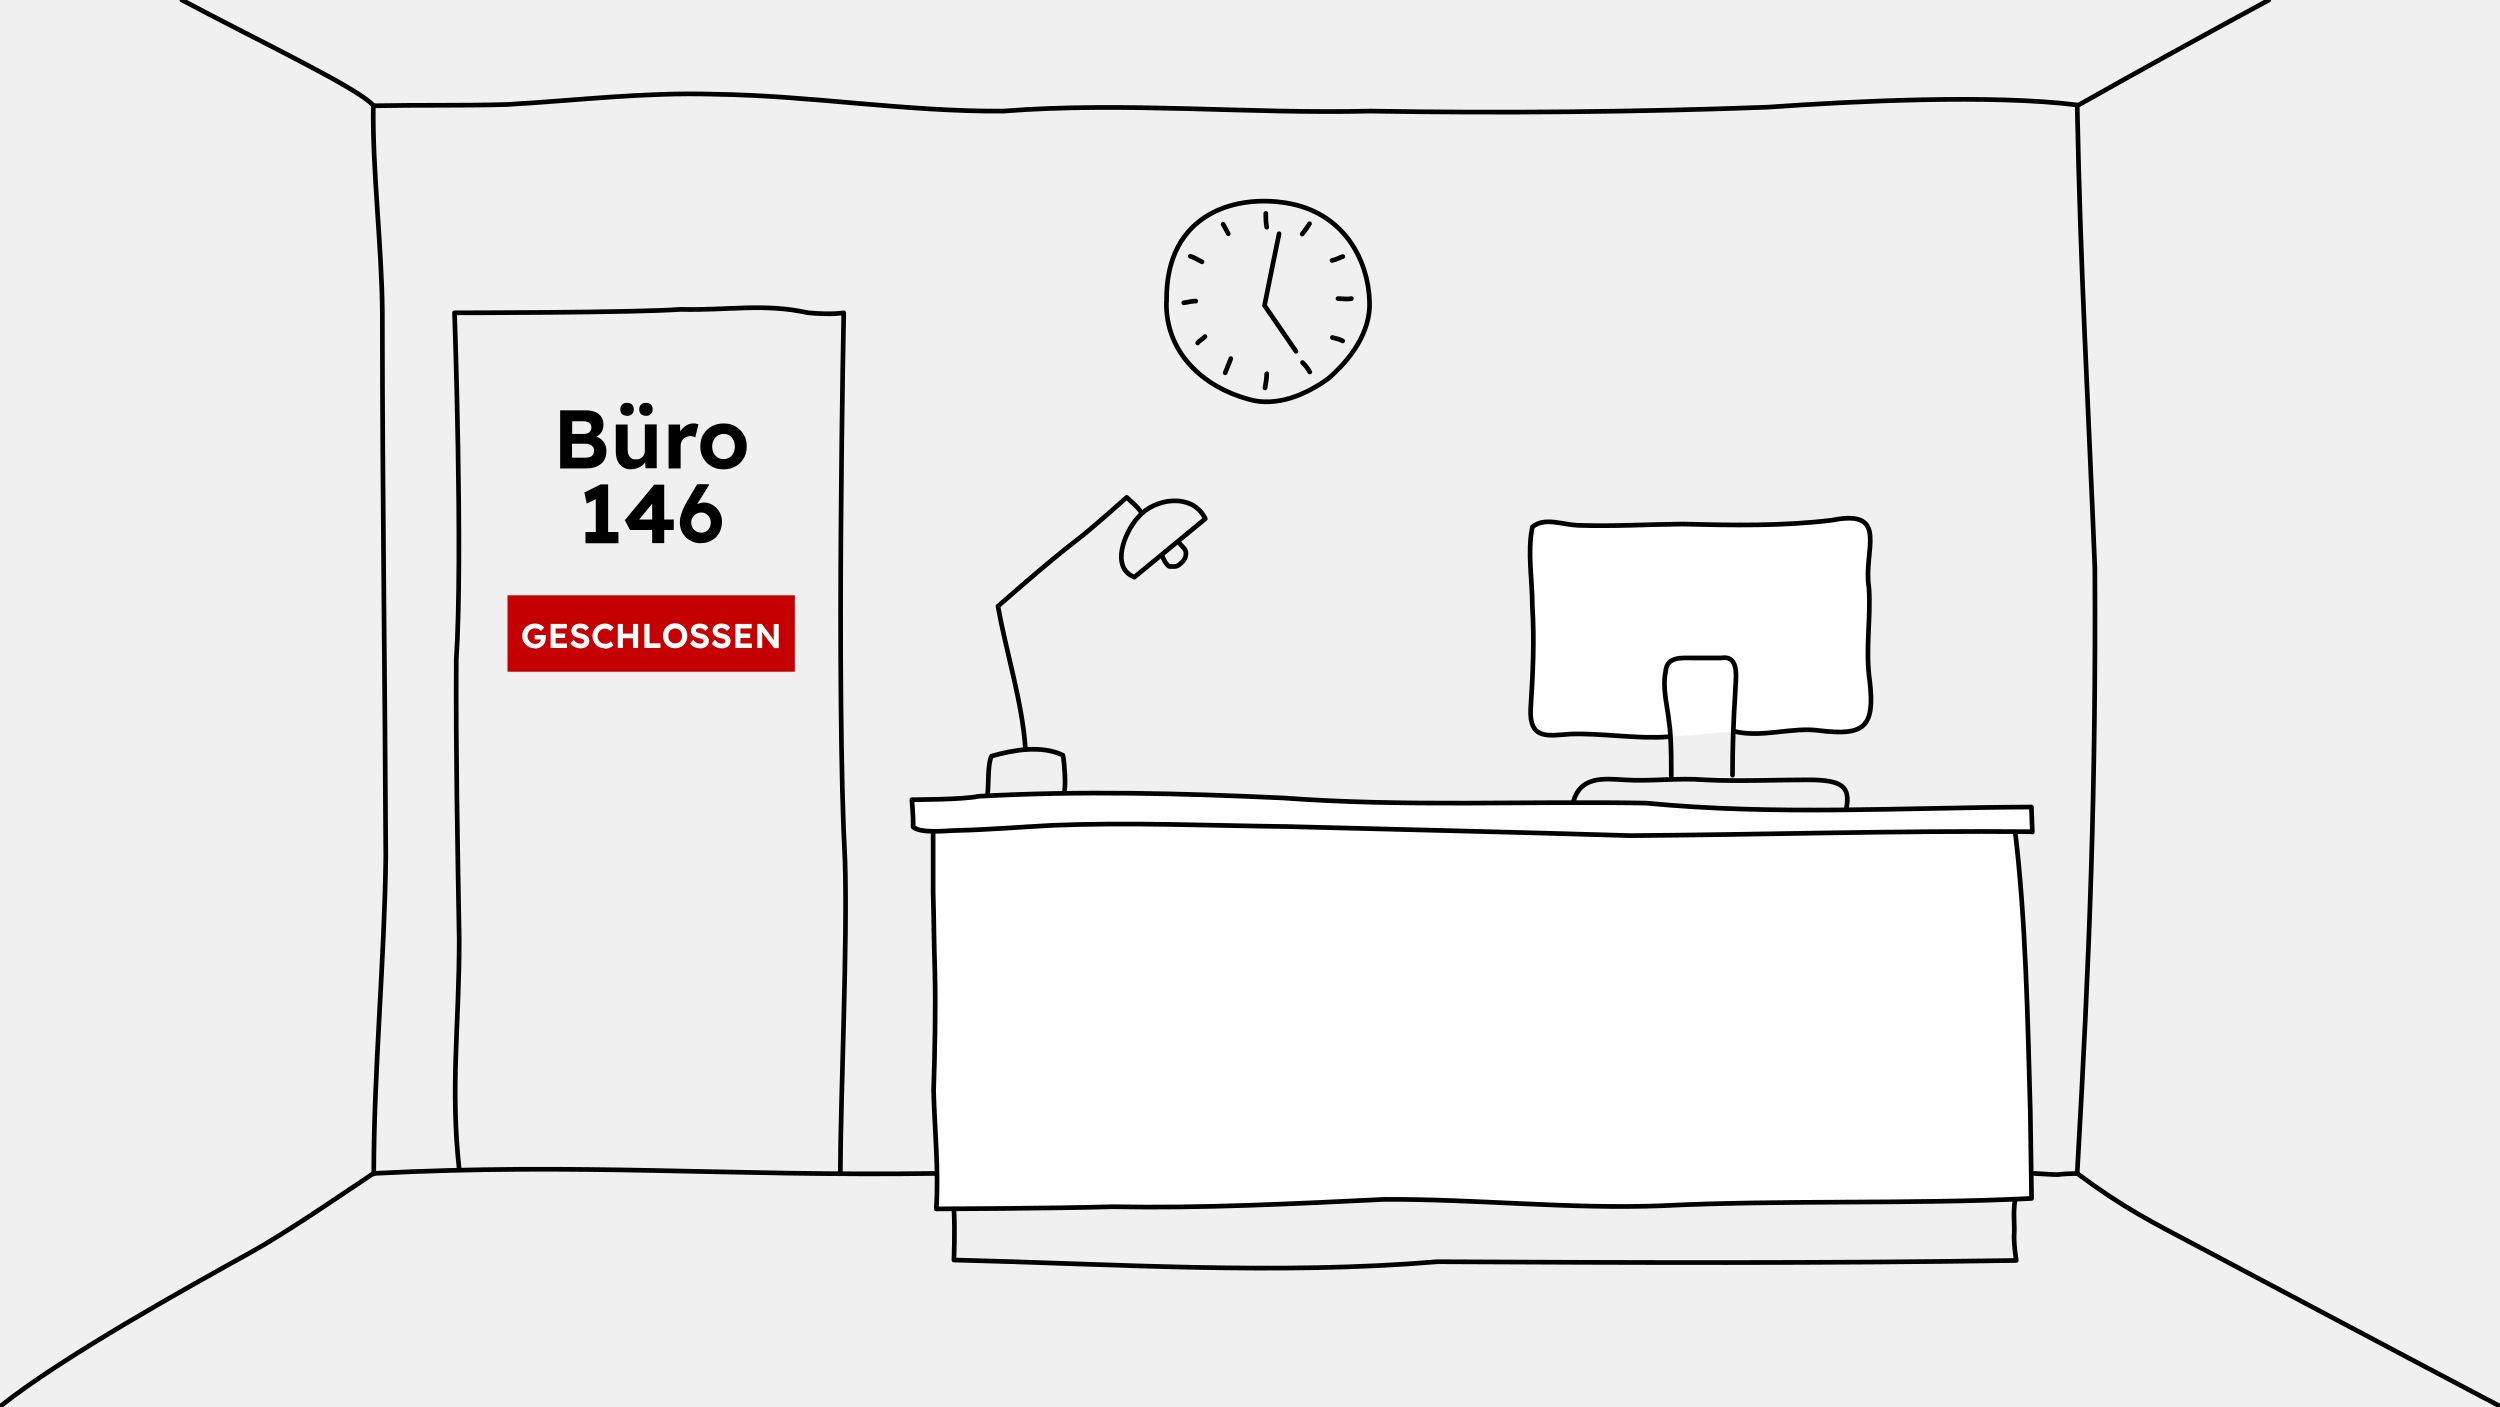
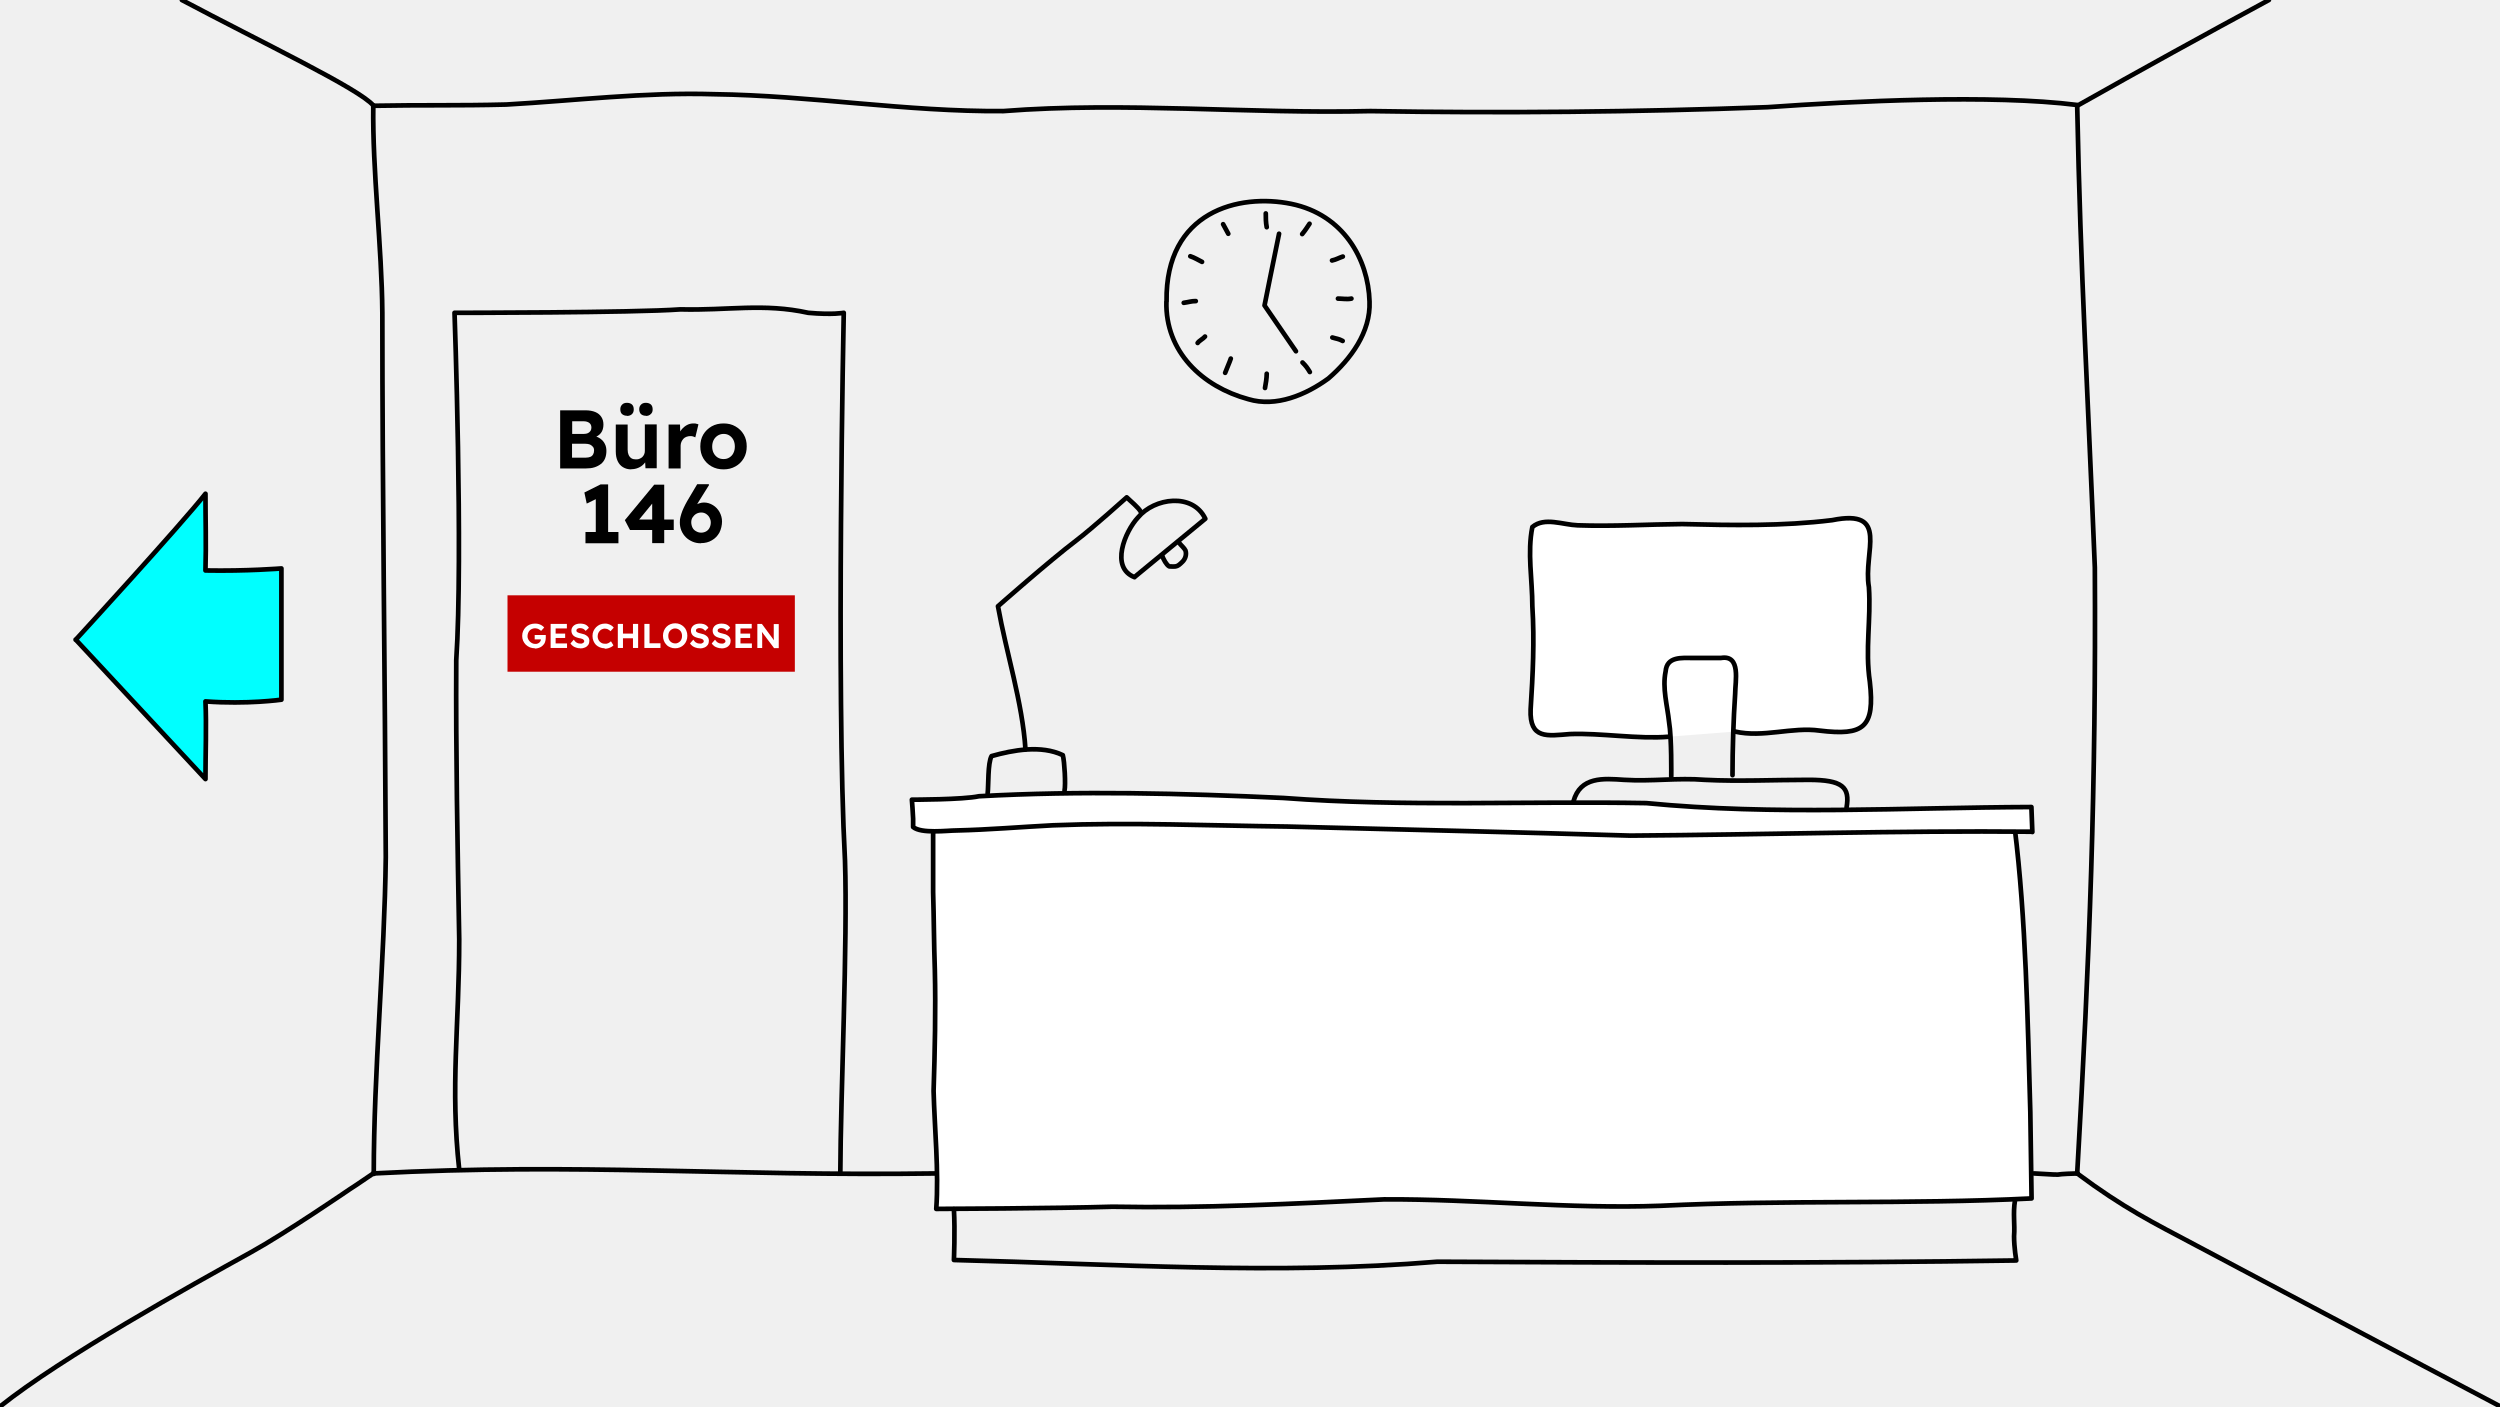
<svg xmlns="http://www.w3.org/2000/svg" id="Ebene_1" version="1.1" viewBox="0 0 1600 900">
  <defs>
    <style>
      .st0 {
        fill: none;
      }

-       .st0, .st1 {
+       .st0, .st1, .st2 {
        stroke: #000;
        stroke-linecap: round;
        stroke-linejoin: round;
        stroke-width: 3px;
      }

-       .st2 {
+       .st3 {
        isolation: isolate;
      }

-       .st1, .st3 {
+       .st1, .st4 {
        fill: #fff;
      }

-       .st4 {
+       .st2 {
+         fill: aqua;
+       }
+ 
+       .st5 {
        fill: #c50000;
      }
    </style>
  </defs>
  <g>
    <path id="STROKE_6031ec8b-01cc-4e4b-8d24-2be38e2d8f56" class="st0" d="M116.4,0c50.4,26.8,114,57,122.7,67.7" />
    <path class="st0" d="M754.8,347.6c.8,1.1,3.3,3.3,3.9,4.7.8,2.5,0,5.3-1.9,7.2s-3,2.8-4.4,3-3,0-4.1,0c-1.9-1.1-3.6-4.4-4.7-7.2" />
    <path id="STROKE_da41113a-9994-4f39-842c-dda22ac45b0e" class="st0" d="M238.9,67.7c31-.6,54.5,0,85.2-.8,44-2.5,88.5-8,133-6.6,61.9.8,122.8,11.3,185,10.8,78-6.1,157.1,1.9,235,0,83.5,1.4,170.9.6,254.1-2.5,55-3.9,143.5-8.3,198.3-1.4" />
    <path id="STROKE_5b5ad666-49bc-40df-8f70-1cd42237293e" class="st0" d="M1329.4,67.7c2.2,108.9,6.9,185.5,11.3,295.6.8,140.2-3.3,248-11.3,387.7" />
    <path id="STROKE_31aba2ec-5a91-4a64-9b31-7144774a86de" class="st0" d="M1301.8,751c25.7,1.4,5.5.6,27.9,0" />
    <path id="STROKE_31aba2ec-5a91-4a64-9b31-7144774a86de1" class="st0" d="M238.9,751c132.5-6.9,227,1.9,360.3,0" />
    <path id="STROKE_1ed6a108-c9b3-4dbf-be97-7987f2c2c2ab" class="st0" d="M238.9,67.7c-.6,41.5,5.5,90.4,5.8,132.5,0,115.6,1.7,233.1,2.2,348.4-.8,65.8-7.7,137.7-7.7,202.7" />
    <path id="STROKE_4f2358d6-7f7a-4e00-8ae1-6ebb16d7fda65" class="st0" d="M1329.4,751c30.1,22.4,48.1,31.2,75.8,45.9,0,0,150,79.6,194.8,103.1" />
    <path id="STROKE_aa5bbd3e-b2d1-4ccf-b134-896ec2b31f7d" class="st0" d="M1329.4,67.7c40.4-22.8,81.4-45.4,122.7-67.7" />
    <path id="STROKE_c113f0ad-fb59-4f24-8aae-b740d1b92a58" class="st0" d="M293.9,748.5c-5.8-52.8,0-92.1,0-147.4-1.1-61.7-2.2-117.8-1.9-178.6,4.4-67.2-1.1-222.3-1.1-222.3,0,0,114.8,0,144.6-2.2,30.4.8,53.1-4.1,81.8,2.2,15.8,1.4,22.7,0,22.7,0,0,0-5,242.2.8,350.6,1.7,52.8-2.8,149-3,200.2" />
    <g id="New_Layer_2">
      <path id="STROKE_52e74859-bf54-442f-83d7-8f3dd16ac7ef" class="st1" d="M1289.4,529.8c7.2,58.1,8.3,123.6,10,181.9l.8,55.3c-78.3,3.9-158.7.8-237.3,4.7-58.9,2.2-118.3-4.4-177-4.1-57.8,2.8-116.1,5.8-173.9,4.7-36.2,1.1-112.8,1.4-112.8,1.4,1.7-24.1-1.1-51.7-1.7-75.5.8-25.2,1.4-52,.8-77.4-.6-16.9-.6-32.9-1.1-49.8v-43.9l231.3-5.9,460.8,8.7h0Z" />
      <path id="STROKE_5372e7a3-0ded-4138-b6f1-5e9070784710" class="st0" d="M1289.6,768.2c-1.4,8.6,0,15.2-.6,23,0,7.2,1.4,15.5,1.4,15.5-123.9,1.9-246.4,1.4-370.5.8-102.6,8.6-207.4,1.4-309.4-1.1,0,0,.8-18.5,0-32.6" />
      <path id="STROKE_79f92865-255f-4edb-93a8-5fce795786aa" class="st1" d="M1300.4,532.3c-85.4-.8-171.2,1.9-256.9,2.5-73-2.2-146.6-3.9-219.6-5.8-50.3-.6-100.1-2.8-150.1-.8-21.3,1.1-40.6,2.8-61.7,3.3-5.8,0-22.4,2.2-27.7-2.2v-5.3c0-1.9-.8-12.2-.8-12.2,0,0,32.9,0,42.9-2.2,65-3.6,130-1.9,194.9,1.1,77.4,5.8,154.9,1.9,232.3,3.3,81.8,8,164.5,2.8,246.4,2.5l.6,16h0l-.3-.3h0Z" />
      <path id="STROKE_75849cb9-08d7-445a-93e2-e994cebfa5c0" class="st0" d="M632.1,507.7c.6-4.7,0-19.4,2.5-23.8,13.8-3.9,31.8-7.2,45.6-.6,1.1,4.1,1.9,18.8,1.1,22.7" />
      <path id="STROKE_52f6dbc3-dc0a-4002-813f-223e4b1b5681" class="st0" d="M726.1,369.4c-15.8-6.1-6.1-29.3,2.2-38.2,10.5-12.7,35.1-16,43.1.8l-45.3,37.3h0Z" />
      <path id="STROKE_15ae7b3f-09cc-49cf-ae03-1f33b930f6f6" class="st0" d="M656.3,479.6c-1.9-29.9-12.4-62.3-17.6-91.6,0,0,33.2-29.3,50-42,10.5-8,32.4-27.7,32.4-27.7,2.5,2.5,7.5,6.4,9.1,9.4" />
      <path id="STROKE_6b6f122e-84b0-418e-a777-46d284f9ae2d" class="st0" d="M1007,512.9c4.4-16,19.1-14.7,32.4-13.8,18,1.1,34.3-1.4,51.7,0,21.8,1.1,44.5,0,66.4,0s26.5,4.7,24.3,17.7" />
      <path id="STROKE_e2a572ef-6978-40dc-8591-99a96d2a420c" class="st1" d="M1068.1,471.5c-19.4,1.7-44-2.5-63.3-1.7-14.4,1.1-26,3.6-25.2-15.8,1.4-22.1,2.5-43.7,1.1-66.1,0-16.9-3.3-34.3,0-50.6,7.7-6.6,19.6-1.4,29-1.1,22.4.8,44.5-.6,66.9-.8,31.8.8,64.4,1.4,96-2.5,37.3-7.5,19.6,20.2,23.5,42.9,1.4,20.7-2.5,39.8.6,60.6,3.3,29.3-3.9,34.6-32.1,31.2-17.7-2.5-36.2,4.7-54.2.6" />
      <path id="STROKE_b134ffd5-ccd5-446c-bd41-d6838d56b0b3" class="st0" d="M1108.8,496.1c0-16.6.6-35.7,1.7-52,0-8,3.9-25.2-9.1-23h-17.7c-7.5,0-16.9-1.1-17.7,8.6-2.2,10.8,1.1,21.8,2.2,32.4,1.7,10,1.4,34.8,1.4,34.8" />
      <path id="STROKE_c01fe5b7-76da-4587-9536-75e3c49acb29" class="st0" d="M746.5,193c-.8,32.1,23,54.5,52.5,62.5,17.7,5.3,36.8-2.8,51.2-13.3,14.1-12.2,27.1-29.6,26.3-49.2-.8-27.1-16.6-55.6-50-62.5-33.5-6.9-80.7,4.7-79.9,62.2h0v.3h0Z" />
      <path id="STROKE_eb3e85c3-ca00-467f-8e6f-70ad4128918f" class="st0" d="M829.4,224.8l-20.1-29.3s6-30.1,9.3-45.9" />
      <path id="STROKE_f07b3fc5-e985-4b1b-a157-670c7bb52bed" class="st0" d="M838.1,143.2c-1.7,2.5-2.5,3.9-4.7,6.6" />
      <path id="STROKE_6d91ab95-d84b-4264-bbf7-de89578ff132" class="st0" d="M810.1,136.6c0,2.8,0,5.8.6,8.8" />
      <path id="STROKE_12c208cf-09f7-4ffd-9b3a-f2a1562ed51f" class="st0" d="M786.1,149.6c-1.1-2.2-2.2-3.9-3.3-6.1" />
      <path id="STROKE_9d996067-4e7a-41fe-a860-ba2b8c627645" class="st0" d="M761.8,164c2.5.8,5.3,2.5,7.5,3.6" />
      <path id="STROKE_80198ada-1dab-45a6-9115-2e29de9b95aa" class="st0" d="M765.3,192.7c-3,0-4.1.6-7.7,1.1" />
      <path id="STROKE_0fd449c8-98ff-440f-b4a0-8ec03ab732d1" class="st0" d="M771.2,215.4c-1.1,1.4-3.6,2.5-4.7,4.1" />
      <path id="STROKE_90aa59b6-db82-4226-8018-2eeb8bbe32ae" class="st0" d="M787.7,229.5c-.8,2.5-2.5,6.1-3.6,9.1" />
      <path id="STROKE_5cb63e86-6953-4388-a8eb-c1fb8668a941" class="st0" d="M810.7,239.2c0,2.8-.6,6.4-1.1,9.1" />
      <path id="STROKE_2a168a94-3fbf-4afc-8917-b70f856af43a" class="st0" d="M833.6,232c2.2,2.2,3,3.3,4.7,6.1" />
      <path id="STROKE_abeb68b2-0a4b-4a01-aa9a-a25b42f1800c" class="st0" d="M852.7,216c2.5.8,4.1.8,6.6,2.2" />
      <path id="STROKE_786b653a-0391-4f17-8780-61b0a9d3c1d3" class="st0" d="M856.3,191.1c2.8,0,5.8.6,8.6,0" />
      <path id="STROKE_c93d9802-33ca-4e13-87b0-df84a674cf39" class="st0" d="M859.4,164.2c-2.5.8-4.1,1.9-6.9,2.5" />
    </g>
    <path class="st0" d="M238.9,751c-5,3.3-10,6.9-14.9,10,0,0-41.2,28.2-63.3,40.4-39,21.6-120.8,66.9-160.6,98.7" />
  </g>
  <g>
    <path d="M358.5,299.8v-37.2h16.2c2.5,0,4.6.4,6.3,1.1,1.7.7,3,1.8,3.9,3.2.9,1.4,1.3,3,1.3,4.9s-.5,3.9-1.6,5.3-2.6,2.4-4.6,2.9v-1.1c1.6.4,3.1,1,4.3,1.9,1.2.9,2.2,2,2.8,3.3.7,1.3,1,2.8,1,4.5s-.3,3.5-.9,4.9-1.5,2.6-2.7,3.5-2.5,1.6-4.1,2.1-3.3.7-5.3.7h-16.7.1ZM366.2,277.7h7.6c1,0,1.8-.2,2.5-.5.7-.4,1.2-.8,1.6-1.4s.6-1.3.6-2.1c0-1.3-.4-2.3-1.3-3s-2.1-1.1-3.9-1.1h-7.1v8.2h0ZM366.2,292.9h8.7c1.1,0,2.1-.2,2.9-.5s1.4-.9,1.8-1.6.6-1.5.6-2.5-.2-1.7-.7-2.3c-.5-.6-1.1-1.1-1.9-1.5-.8-.3-1.8-.5-3-.5h-8.5v8.9h.1Z" />
    <path d="M404,300.4c-2.1,0-3.8-.5-5.3-1.4s-2.6-2.2-3.4-3.9c-.8-1.7-1.2-3.7-1.2-6.1v-17.3h7.6v16.1c0,1.3.2,2.4.6,3.3s1,1.7,1.8,2.2,1.7.7,2.9.7,1.6-.1,2.3-.4c.7-.3,1.3-.6,1.8-1.1s.9-1.1,1.2-1.8c.3-.7.4-1.4.4-2.2v-16.9h7.6v28.1h-7.2l-.3-5.8,1.4-.6c-.4,1.3-1.1,2.5-2.1,3.6s-2.2,1.9-3.6,2.5-2.9.9-4.5.9h0ZM401.3,266.1c-1.3,0-2.4-.4-3.2-1.1-.8-.7-1.1-1.8-1.1-3.1s.4-2.2,1.2-3c.8-.8,1.8-1.1,3.1-1.1s2.4.4,3.2,1.1c.7.7,1.1,1.7,1.1,3.1s-.4,2.3-1.1,3-1.8,1.2-3.2,1.2h0ZM413.4,266.1c-1.4,0-2.4-.4-3.2-1.1-.7-.7-1.1-1.8-1.1-3.1s.4-2.2,1.2-3c.8-.8,1.8-1.1,3.1-1.1s2.4.4,3.2,1.1c.7.7,1.1,1.7,1.1,3.1s-.4,2.3-1.2,3c-.8.8-1.8,1.2-3.1,1.2h0Z" />
-     <path d="M427.9,299.8v-28.1h7.3l.3,9-1.3-1.9c.4-1.5,1.1-2.8,2.1-4s2.1-2.1,3.4-2.8c1.3-.7,2.7-1,4.1-1s1.2,0,1.8.2c.6.1,1,.2,1.4.4l-2,8.3c-.4-.2-.9-.4-1.5-.6s-1.2-.2-1.9-.2-1.6.2-2.4.5c-.7.3-1.4.7-1.9,1.3-.5.6-.9,1.2-1.2,1.9-.3.7-.5,1.6-.5,2.4v14.6h-7.7Z" />
+     <path d="M427.9,299.8v-28.1h7.3l.3,9-1.3-1.9c.4-1.5,1.1-2.8,2.1-4s2.1-2.1,3.4-2.8c1.3-.7,2.7-1,4.1-1s1.2,0,1.8.2c.6.1,1,.2,1.4.4l-2,8.3c-.4-.2-.9-.4-1.5-.6s-1.2-.2-1.9-.2-1.6.2-2.4.5c-.7.3-1.4.7-1.9,1.3-.5.6-.9,1.2-1.2,1.9-.3.7-.5,1.6-.5,2.4v14.6h-7.7,0Z" />
    <path d="M463.1,300.4c-2.9,0-5.4-.6-7.7-1.9-2.3-1.3-4-3-5.3-5.2s-1.9-4.7-1.9-7.6.6-5.4,1.9-7.6,3.1-3.9,5.3-5.2c2.3-1.3,4.8-1.9,7.7-1.9s5.4.6,7.6,1.9c2.3,1.3,4,3,5.3,5.2s1.9,4.7,1.9,7.6-.6,5.4-1.9,7.6-3,3.9-5.3,5.2c-2.3,1.3-4.8,1.9-7.6,1.9ZM463.1,293.8c1.4,0,2.6-.3,3.7-1s2-1.6,2.6-2.9c.6-1.2.9-2.6.9-4.1s-.3-3-.9-4.2-1.5-2.2-2.6-2.9-2.3-1-3.7-1-2.7.4-3.8,1.1c-1.1.7-2,1.7-2.6,2.9-.6,1.2-.9,2.6-.9,4.1s.3,2.9.9,4.1,1.5,2.2,2.6,2.9c1.1.7,2.4,1,3.8,1Z" />
    <path d="M381.3,345.1v-30.2l2,3.6-7.8,3.8-1.5-7.1,10.4-5.2h4.8v35.2h-7.9ZM374.7,347.7v-7.2h21.1v7.2h-21.1Z" />
    <path d="M417.4,347.7v-30.1l3.7.2-13.1,16-.9-1.3h24.1v6.7h-28l-3.3-6.3,18.8-22.7h6.4v37.4h-7.7Z" />
    <path d="M448.6,347.7c-1.9,0-3.6-.3-5.3-1-1.6-.7-3.1-1.6-4.3-2.8s-2.2-2.6-2.9-4.3c-.7-1.6-1-3.4-1-5.2s.1-2.4.4-3.6.7-2.5,1.2-3.8,1.2-2.7,1.9-4.1c.7-1.4,1.6-2.9,2.5-4.4l5.1-8.6h7.4l.2.5-6.8,10.9c-1,1.6-1.8,3.1-2.5,4.5s-1.4,2.8-1.9,4.1c-.6,1.3-1.1,2.6-1.5,4l-1.5-4.3c.5-1.2,1.1-2.3,1.9-3.3s1.7-1.8,2.7-2.5,2-1.2,3.1-1.6,2.2-.6,3.2-.6c2.1,0,4,.6,5.8,1.7s3.2,2.6,4.2,4.4,1.6,3.9,1.6,6.1-.6,5-1.7,7.1c-1.2,2.1-2.7,3.7-4.8,4.9-2,1.2-4.3,1.8-7,1.8h0ZM448.7,340.9c1.2,0,2.3-.3,3.2-.8.9-.5,1.7-1.3,2.2-2.3s.8-2.1.8-3.4-.3-2.1-.8-3.1-1.3-1.8-2.2-2.4c-.9-.6-2-.9-3.1-.9s-2.3.3-3.3.9-1.7,1.4-2.3,2.3c-.6,1-.8,2-.8,3.1s.3,2.4.8,3.4,1.3,1.8,2.3,2.3c1,.6,2.1.9,3.3.9h-.1Z" />
  </g>
  <g>
-     <rect class="st4" x="324.8" y="381" width="183.9" height="48.9" />
-     <g class="st2">
-       <g class="st2">
-         <path class="st3" d="M342.4,414.9c-1.2,0-2.3-.2-3.3-.6-1-.4-1.8-1-2.6-1.7-.7-.7-1.3-1.6-1.7-2.5-.4-1-.6-2-.6-3.1s.2-2.2.6-3.1c.4-1,1-1.8,1.7-2.5.7-.7,1.6-1.3,2.6-1.7,1-.4,2.1-.6,3.3-.6s1.6.1,2.4.3c.7.2,1.4.5,2,.9.6.4,1.1.8,1.5,1.3l-2,2.2c-.4-.4-.8-.7-1.2-.9-.4-.3-.8-.5-1.3-.6-.5-.1-.9-.2-1.4-.2-.7,0-1.3.1-1.9.4-.6.2-1.1.6-1.5,1-.4.4-.8,1-1,1.6-.2.6-.4,1.3-.4,2s.1,1.3.4,1.9c.3.6.6,1.1,1.1,1.6s1,.8,1.6,1.1c.6.3,1.2.4,1.9.4s1,0,1.4-.2c.4-.1.8-.4,1.1-.6.3-.3.6-.6.8-1s.3-.8.3-1.2v-.5l.4.6h-4.4v-2.8h7.1c0,.2,0,.4,0,.6,0,.2,0,.5,0,.7,0,.2,0,.4,0,.5,0,1-.2,1.9-.5,2.8s-.9,1.6-1.5,2.2c-.6.6-1.4,1.1-2.3,1.4s-1.8.5-2.8.5Z" />
-         <path class="st3" d="M352.4,414.7v-15.4h10.4v2.9h-7.2v9.6h7.3v2.9h-10.6ZM353.9,408.3v-2.8h7.8v2.8h-7.8Z" />
-         <path class="st3" d="M371.4,414.9c-1,0-1.8-.1-2.6-.4-.8-.2-1.5-.6-2.1-1-.6-.5-1.2-1-1.6-1.7l2.1-2.4c.7,1,1.4,1.7,2.1,2,.7.4,1.5.5,2.3.5s.9,0,1.2-.2.6-.3.8-.5c.2-.2.3-.5.3-.8s0-.5-.2-.6c-.1-.2-.2-.4-.4-.5-.2-.2-.4-.3-.7-.4-.3-.1-.6-.2-.9-.3-.3,0-.7-.2-1.1-.2-.8-.2-1.5-.4-2.2-.7-.6-.3-1.1-.6-1.5-1-.4-.4-.7-.9-.9-1.4-.2-.5-.3-1.1-.3-1.7s.1-1.3.4-1.8c.3-.6.7-1.1,1.2-1.5.5-.4,1.1-.7,1.8-.9s1.4-.3,2.2-.3,1.8.1,2.5.3c.7.2,1.3.5,1.8.9.5.4,1,.9,1.3,1.5l-2.1,2c-.3-.4-.6-.8-1-1-.4-.3-.7-.5-1.2-.6-.4-.1-.8-.2-1.3-.2s-.9,0-1.3.2c-.4.1-.6.3-.8.5-.2.2-.3.5-.3.8s0,.5.2.7c.1.2.3.4.6.5s.6.3.9.4c.4.1.7.2,1.2.3.8.2,1.5.4,2.2.6.6.3,1.2.6,1.7,1,.5.4.8.8,1.1,1.3.2.5.4,1.1.4,1.7,0,1-.2,1.9-.7,2.7-.5.7-1.2,1.3-2.1,1.7-.9.4-1.9.6-3.1.6Z" />
-         <path class="st3" d="M387,414.9c-1.1,0-2.2-.2-3.1-.6-.9-.4-1.8-.9-2.5-1.6-.7-.7-1.2-1.6-1.6-2.5s-.6-2-.6-3.2.2-2.2.6-3.1,1-1.8,1.7-2.5c.7-.7,1.6-1.3,2.5-1.7,1-.4,2-.6,3.1-.6s1.5,0,2.2.3c.7.2,1.4.5,2,.9.6.4,1.1.8,1.5,1.4l-2.1,2.3c-.3-.4-.7-.7-1.1-.9-.4-.3-.8-.5-1.2-.6s-.9-.2-1.3-.2-1.2.1-1.8.4c-.6.2-1,.6-1.4,1-.4.4-.7.9-1,1.5-.2.6-.4,1.3-.4,2s.1,1.4.4,2c.2.6.6,1.1,1,1.5.4.4.9.7,1.5,1,.6.2,1.2.3,2,.3s.9,0,1.4-.2c.4-.1.8-.3,1.2-.6.4-.2.7-.5,1-.8l1.6,2.6c-.4.4-.8.8-1.4,1.1-.6.3-1.3.6-2,.8-.7.2-1.5.3-2.2.3Z" />
-         <path class="st3" d="M395.4,414.7v-15.4h3.3v15.4h-3.3ZM396.7,408.5v-3h10.1v3h-10.1ZM405.1,414.7v-15.4h3.3v15.4h-3.3Z" />
-         <path class="st3" d="M412.4,414.7v-15.4h3.3v12.4h7v3h-10.3Z" />
-         <path class="st3" d="M432.1,414.9c-1.1,0-2.2-.2-3.1-.6-1-.4-1.8-.9-2.5-1.7-.7-.7-1.3-1.6-1.6-2.5-.4-1-.6-2-.6-3.2s.2-2.2.6-3.2c.4-1,.9-1.8,1.6-2.5s1.5-1.3,2.5-1.7c1-.4,2-.6,3.1-.6s2.2.2,3.1.6c.9.4,1.8,1,2.5,1.7.7.7,1.3,1.6,1.6,2.5.4,1,.6,2,.6,3.2s-.2,2.2-.6,3.2c-.4,1-.9,1.8-1.6,2.5s-1.5,1.3-2.5,1.7c-.9.4-2,.6-3.1.6ZM432.1,411.8c.7,0,1.3-.1,1.8-.4.5-.2,1-.6,1.4-1s.7-.9.9-1.5c.2-.6.3-1.2.3-1.9s-.1-1.3-.3-1.9c-.2-.6-.5-1.1-.9-1.5s-.9-.8-1.4-1c-.5-.2-1.1-.4-1.8-.4s-1.2.1-1.8.4c-.5.2-1,.6-1.4,1s-.7.9-.9,1.5-.3,1.2-.3,1.9.1,1.3.3,1.9c.2.6.5,1.1.9,1.5s.9.8,1.4,1c.5.2,1.1.4,1.8.4Z" />
-         <path class="st3" d="M447.9,414.9c-1,0-1.8-.1-2.6-.4-.8-.2-1.5-.6-2.1-1-.6-.5-1.2-1-1.6-1.7l2.1-2.4c.7,1,1.4,1.7,2.1,2,.7.4,1.5.5,2.3.5s.9,0,1.2-.2.6-.3.8-.5c.2-.2.3-.5.3-.8s0-.5-.2-.6c-.1-.2-.2-.4-.4-.5-.2-.2-.4-.3-.7-.4-.3-.1-.6-.2-.9-.3-.3,0-.7-.2-1.1-.2-.8-.2-1.5-.4-2.2-.7-.6-.3-1.1-.6-1.5-1-.4-.4-.7-.9-.9-1.4-.2-.5-.3-1.1-.3-1.7s.1-1.3.4-1.8c.3-.6.7-1.1,1.2-1.5.5-.4,1.1-.7,1.8-.9s1.4-.3,2.2-.3,1.8.1,2.5.3c.7.2,1.3.5,1.8.9.5.4,1,.9,1.3,1.5l-2.1,2c-.3-.4-.6-.8-1-1-.4-.3-.7-.5-1.2-.6-.4-.1-.8-.2-1.3-.2s-.9,0-1.3.2c-.4.1-.6.3-.8.5-.2.2-.3.5-.3.8s0,.5.2.7c.1.2.3.4.6.5s.6.3.9.4c.4.1.7.2,1.2.3.8.2,1.5.4,2.2.6.6.3,1.2.6,1.7,1,.5.4.8.8,1.1,1.3.2.5.4,1.1.4,1.7,0,1-.2,1.9-.7,2.7-.5.7-1.2,1.3-2.1,1.7-.9.4-1.9.6-3.1.6Z" />
-         <path class="st3" d="M461.8,414.9c-1,0-1.8-.1-2.6-.4-.8-.2-1.5-.6-2.1-1-.6-.5-1.2-1-1.6-1.7l2.1-2.4c.7,1,1.4,1.7,2.1,2,.7.4,1.5.5,2.3.5s.9,0,1.2-.2.6-.3.8-.5c.2-.2.3-.5.3-.8s0-.5-.2-.6c-.1-.2-.2-.4-.4-.5-.2-.2-.4-.3-.7-.4-.3-.1-.6-.2-.9-.3-.3,0-.7-.2-1.1-.2-.8-.2-1.5-.4-2.2-.7-.6-.3-1.1-.6-1.5-1-.4-.4-.7-.9-.9-1.4-.2-.5-.3-1.1-.3-1.7s.1-1.3.4-1.8c.3-.6.7-1.1,1.2-1.5.5-.4,1.1-.7,1.8-.9s1.4-.3,2.2-.3,1.8.1,2.5.3c.7.2,1.3.5,1.8.9.5.4,1,.9,1.3,1.5l-2.1,2c-.3-.4-.6-.8-1-1-.4-.3-.7-.5-1.2-.6-.4-.1-.8-.2-1.3-.2s-.9,0-1.3.2c-.4.1-.6.3-.8.5-.2.2-.3.5-.3.8s0,.5.2.7c.1.2.3.4.6.5s.6.3.9.4c.4.1.7.2,1.2.3.8.2,1.5.4,2.2.6.6.3,1.2.6,1.7,1,.5.4.8.8,1.1,1.3.2.5.4,1.1.4,1.7,0,1-.2,1.9-.7,2.7-.5.7-1.2,1.3-2.1,1.7-.9.4-1.9.6-3.1.6Z" />
-         <path class="st3" d="M470.7,414.7v-15.4h10.4v2.9h-7.2v9.6h7.3v2.9h-10.6ZM472.3,408.3v-2.8h7.8v2.8h-7.8Z" />
-         <path class="st3" d="M484.7,414.7v-15.4h2.9l8.5,11.5h-.6c0-.5-.1-.9-.2-1.3s0-.9-.1-1.3c0-.4,0-.9,0-1.4s0-1,0-1.5c0-.5,0-1.1,0-1.7v-4.2h3.2v15.4h-3l-8.7-11.6h.8c0,.8.1,1.4.2,2,0,.5,0,1,.1,1.4,0,.4,0,.7,0,1s0,.6,0,.8c0,.3,0,.5,0,.8v5.5h-3.2Z" />
+     <rect class="st5" x="324.8" y="381" width="183.9" height="48.9" />
+     <g class="st3">
+       <g class="st3">
+         <path class="st4" d="M342.4,414.9c-1.2,0-2.3-.2-3.3-.6s-1.8-1-2.6-1.7c-.7-.7-1.3-1.6-1.7-2.5-.4-1-.6-2-.6-3.1s.2-2.2.6-3.1c.4-1,1-1.8,1.7-2.5s1.6-1.3,2.6-1.7c1-.4,2.1-.6,3.3-.6s1.6.1,2.4.3c.7.2,1.4.5,2,.9s1.1.8,1.5,1.3l-2,2.2c-.4-.4-.8-.7-1.2-.9-.4-.3-.8-.5-1.3-.6s-.9-.2-1.4-.2-1.3.1-1.9.4c-.6.2-1.1.6-1.5,1s-.8,1-1,1.6-.4,1.3-.4,2,.1,1.3.4,1.9.6,1.1,1.1,1.6,1,.8,1.6,1.1c.6.3,1.2.4,1.9.4s1,0,1.4-.2c.4-.1.8-.4,1.1-.6.3-.3.6-.6.8-1s.3-.8.3-1.2v-.5l.4.6h-4.4v-2.8h7.1v1.8c0,1-.2,1.9-.5,2.8s-.9,1.6-1.5,2.2-1.4,1.1-2.3,1.4-1.8.5-2.8.5l.2-.2Z" />
+         <path class="st4" d="M352.4,414.7v-15.4h10.4v2.9h-7.2v9.6h7.3v2.9h-10.6.1ZM353.9,408.3v-2.8h7.8v2.8h-7.8Z" />
+         <path class="st4" d="M371.4,414.9c-1,0-1.8-.1-2.6-.4-.8-.2-1.5-.6-2.1-1-.6-.5-1.2-1-1.6-1.7l2.1-2.4c.7,1,1.4,1.7,2.1,2,.7.4,1.5.5,2.3.5s.9,0,1.2-.2.6-.3.8-.5c.2-.2.3-.5.3-.8s0-.5-.2-.6c-.1-.2-.2-.4-.4-.5-.2-.2-.4-.3-.7-.4-.3-.1-.6-.2-.9-.3-.3,0-.7-.2-1.1-.2-.8-.2-1.5-.4-2.2-.7-.6-.3-1.1-.6-1.5-1s-.7-.9-.9-1.4c-.2-.5-.3-1.1-.3-1.7s.1-1.3.4-1.8c.3-.6.7-1.1,1.2-1.5s1.1-.7,1.8-.9,1.4-.3,2.2-.3,1.8.1,2.5.3c.7.2,1.3.5,1.8.9s1,.9,1.3,1.5l-2.1,2c-.3-.4-.6-.8-1-1-.4-.3-.7-.5-1.2-.6-.4-.1-.8-.2-1.3-.2s-.9,0-1.3.2c-.4.1-.6.3-.8.5-.2.2-.3.5-.3.8s0,.5.2.7c.1.2.3.4.6.5s.6.3.9.4c.4.1.7.2,1.2.3.8.2,1.5.4,2.2.6.6.3,1.2.6,1.7,1s.8.8,1.1,1.3c.2.5.4,1.1.4,1.7,0,1-.2,1.9-.7,2.7-.5.7-1.2,1.3-2.1,1.7-.9.4-1.9.6-3.1.6h.1Z" />
+         <path class="st4" d="M387,414.9c-1.1,0-2.2-.2-3.1-.6s-1.8-.9-2.5-1.6-1.2-1.6-1.6-2.5-.6-2-.6-3.2.2-2.2.6-3.1,1-1.8,1.7-2.5,1.6-1.3,2.5-1.7c1-.4,2-.6,3.1-.6s1.5,0,2.2.3c.7.2,1.4.5,2,.9s1.1.8,1.5,1.4l-2.1,2.3c-.3-.4-.7-.7-1.1-.9-.4-.3-.8-.5-1.2-.6s-.9-.2-1.3-.2-1.2.1-1.8.4c-.6.2-1,.6-1.4,1s-.7.9-1,1.5c-.2.6-.4,1.3-.4,2s.1,1.4.4,2c.2.6.6,1.1,1,1.5s.9.7,1.5,1c.6.2,1.2.3,2,.3s.9,0,1.4-.2c.4-.1.8-.3,1.2-.6.4-.2.7-.5,1-.8l1.6,2.6c-.4.4-.8.8-1.4,1.1-.6.3-1.3.6-2,.8-.7.2-1.5.3-2.2.3v-.3Z" />
+         <path class="st4" d="M395.4,414.7v-15.4h3.3v15.4h-3.3ZM396.7,408.5v-3h10.1v3h-10.1ZM405.1,414.7v-15.4h3.3v15.4h-3.3Z" />
+         <path class="st4" d="M412.4,414.7v-15.4h3.3v12.4h7v3h-10.3Z" />
+         <path class="st4" d="M432.1,414.9c-1.1,0-2.2-.2-3.1-.6-1-.4-1.8-.9-2.5-1.7-.7-.7-1.3-1.6-1.6-2.5-.4-1-.6-2-.6-3.2s.2-2.2.6-3.2.9-1.8,1.6-2.5,1.5-1.3,2.5-1.7c1-.4,2-.6,3.1-.6s2.2.2,3.1.6,1.8,1,2.5,1.7,1.3,1.6,1.6,2.5c.4,1,.6,2,.6,3.2s-.2,2.2-.6,3.2-.9,1.8-1.6,2.5-1.5,1.3-2.5,1.7c-.9.4-2,.6-3.1.6ZM432.1,411.8c.7,0,1.3-.1,1.8-.4.5-.2,1-.6,1.4-1s.7-.9.9-1.5c.2-.6.3-1.2.3-1.9s-.1-1.3-.3-1.9c-.2-.6-.5-1.1-.9-1.5s-.9-.8-1.4-1-1.1-.4-1.8-.4-1.2.1-1.8.4c-.5.2-1,.6-1.4,1s-.7.9-.9,1.5-.3,1.2-.3,1.9.1,1.3.3,1.9c.2.6.5,1.1.9,1.5s.9.8,1.4,1,1.1.4,1.8.4Z" />
+         <path class="st4" d="M447.9,414.9c-1,0-1.8-.1-2.6-.4-.8-.2-1.5-.6-2.1-1-.6-.5-1.2-1-1.6-1.7l2.1-2.4c.7,1,1.4,1.7,2.1,2,.7.4,1.5.5,2.3.5s.9,0,1.2-.2.6-.3.8-.5c.2-.2.3-.5.3-.8s0-.5-.2-.6c-.1-.2-.2-.4-.4-.5-.2-.2-.4-.3-.7-.4-.3-.1-.6-.2-.9-.3-.3,0-.7-.2-1.1-.2-.8-.2-1.5-.4-2.2-.7-.6-.3-1.1-.6-1.5-1s-.7-.9-.9-1.4c-.2-.5-.3-1.1-.3-1.7s.1-1.3.4-1.8c.3-.6.7-1.1,1.2-1.5s1.1-.7,1.8-.9,1.4-.3,2.2-.3,1.8.1,2.5.3c.7.2,1.3.5,1.8.9s1,.9,1.3,1.5l-2.1,2c-.3-.4-.6-.8-1-1-.4-.3-.7-.5-1.2-.6-.4-.1-.8-.2-1.3-.2s-.9,0-1.3.2c-.4.1-.6.3-.8.5-.2.2-.3.5-.3.8s0,.5.2.7c.1.2.3.4.6.5s.6.3.9.4c.4.1.7.2,1.2.3.8.2,1.5.4,2.2.6.6.3,1.2.6,1.7,1s.8.8,1.1,1.3c.2.5.4,1.1.4,1.7,0,1-.2,1.9-.7,2.7-.5.7-1.2,1.3-2.1,1.7-.9.4-1.9.6-3.1.6h.1Z" />
+         <path class="st4" d="M461.8,414.9c-1,0-1.8-.1-2.6-.4-.8-.2-1.5-.6-2.1-1-.6-.5-1.2-1-1.6-1.7l2.1-2.4c.7,1,1.4,1.7,2.1,2,.7.4,1.5.5,2.3.5s.9,0,1.2-.2.6-.3.8-.5c.2-.2.3-.5.3-.8s0-.5-.2-.6c-.1-.2-.2-.4-.4-.5-.2-.2-.4-.3-.7-.4-.3-.1-.6-.2-.9-.3-.3,0-.7-.2-1.1-.2-.8-.2-1.5-.4-2.2-.7-.6-.3-1.1-.6-1.5-1s-.7-.9-.9-1.4c-.2-.5-.3-1.1-.3-1.7s.1-1.3.4-1.8c.3-.6.7-1.1,1.2-1.5s1.1-.7,1.8-.9,1.4-.3,2.2-.3,1.8.1,2.5.3c.7.2,1.3.5,1.8.9s1,.9,1.3,1.5l-2.1,2c-.3-.4-.6-.8-1-1-.4-.3-.7-.5-1.2-.6-.4-.1-.8-.2-1.3-.2s-.9,0-1.3.2c-.4.1-.6.3-.8.5-.2.2-.3.5-.3.8s0,.5.2.7c.1.2.3.4.6.5s.6.3.9.4c.4.1.7.2,1.2.3.8.2,1.5.4,2.2.6.6.3,1.2.6,1.7,1s.8.8,1.1,1.3c.2.5.4,1.1.4,1.7,0,1-.2,1.9-.7,2.7-.5.7-1.2,1.3-2.1,1.7-.9.4-1.9.6-3.1.6h.1Z" />
+         <path class="st4" d="M470.7,414.7v-15.4h10.4v2.9h-7.2v9.6h7.3v2.9h-10.6.1ZM472.3,408.3v-2.8h7.8v2.8h-7.8Z" />
+         <path class="st4" d="M484.7,414.7v-15.4h2.9l8.5,11.5h-.6c0-.5-.1-.9-.2-1.3s0-.9-.1-1.3v-8.8h3.2v15.4h-3l-8.7-11.6h.8c0,.8.1,1.4.2,2,0,.5,0,1,.1,1.4v8.1h-3.2.1Z" />
      </g>
    </g>
  </g>
+   <path id="STROKE_2723813b-dec1-47cb-992f-cff34e48f481" class="st2" d="M48.4,409.5s68.1-74.3,83.1-93.5c0,17,.5,31.9,0,49.1,26.3.5,48.6-1.3,48.6-1.3v84s-21.9,3.1-48.6,1.1c.7,15.9,0,33.6,0,49.7l-83.1-89.3v.2h0Z" />
</svg>
